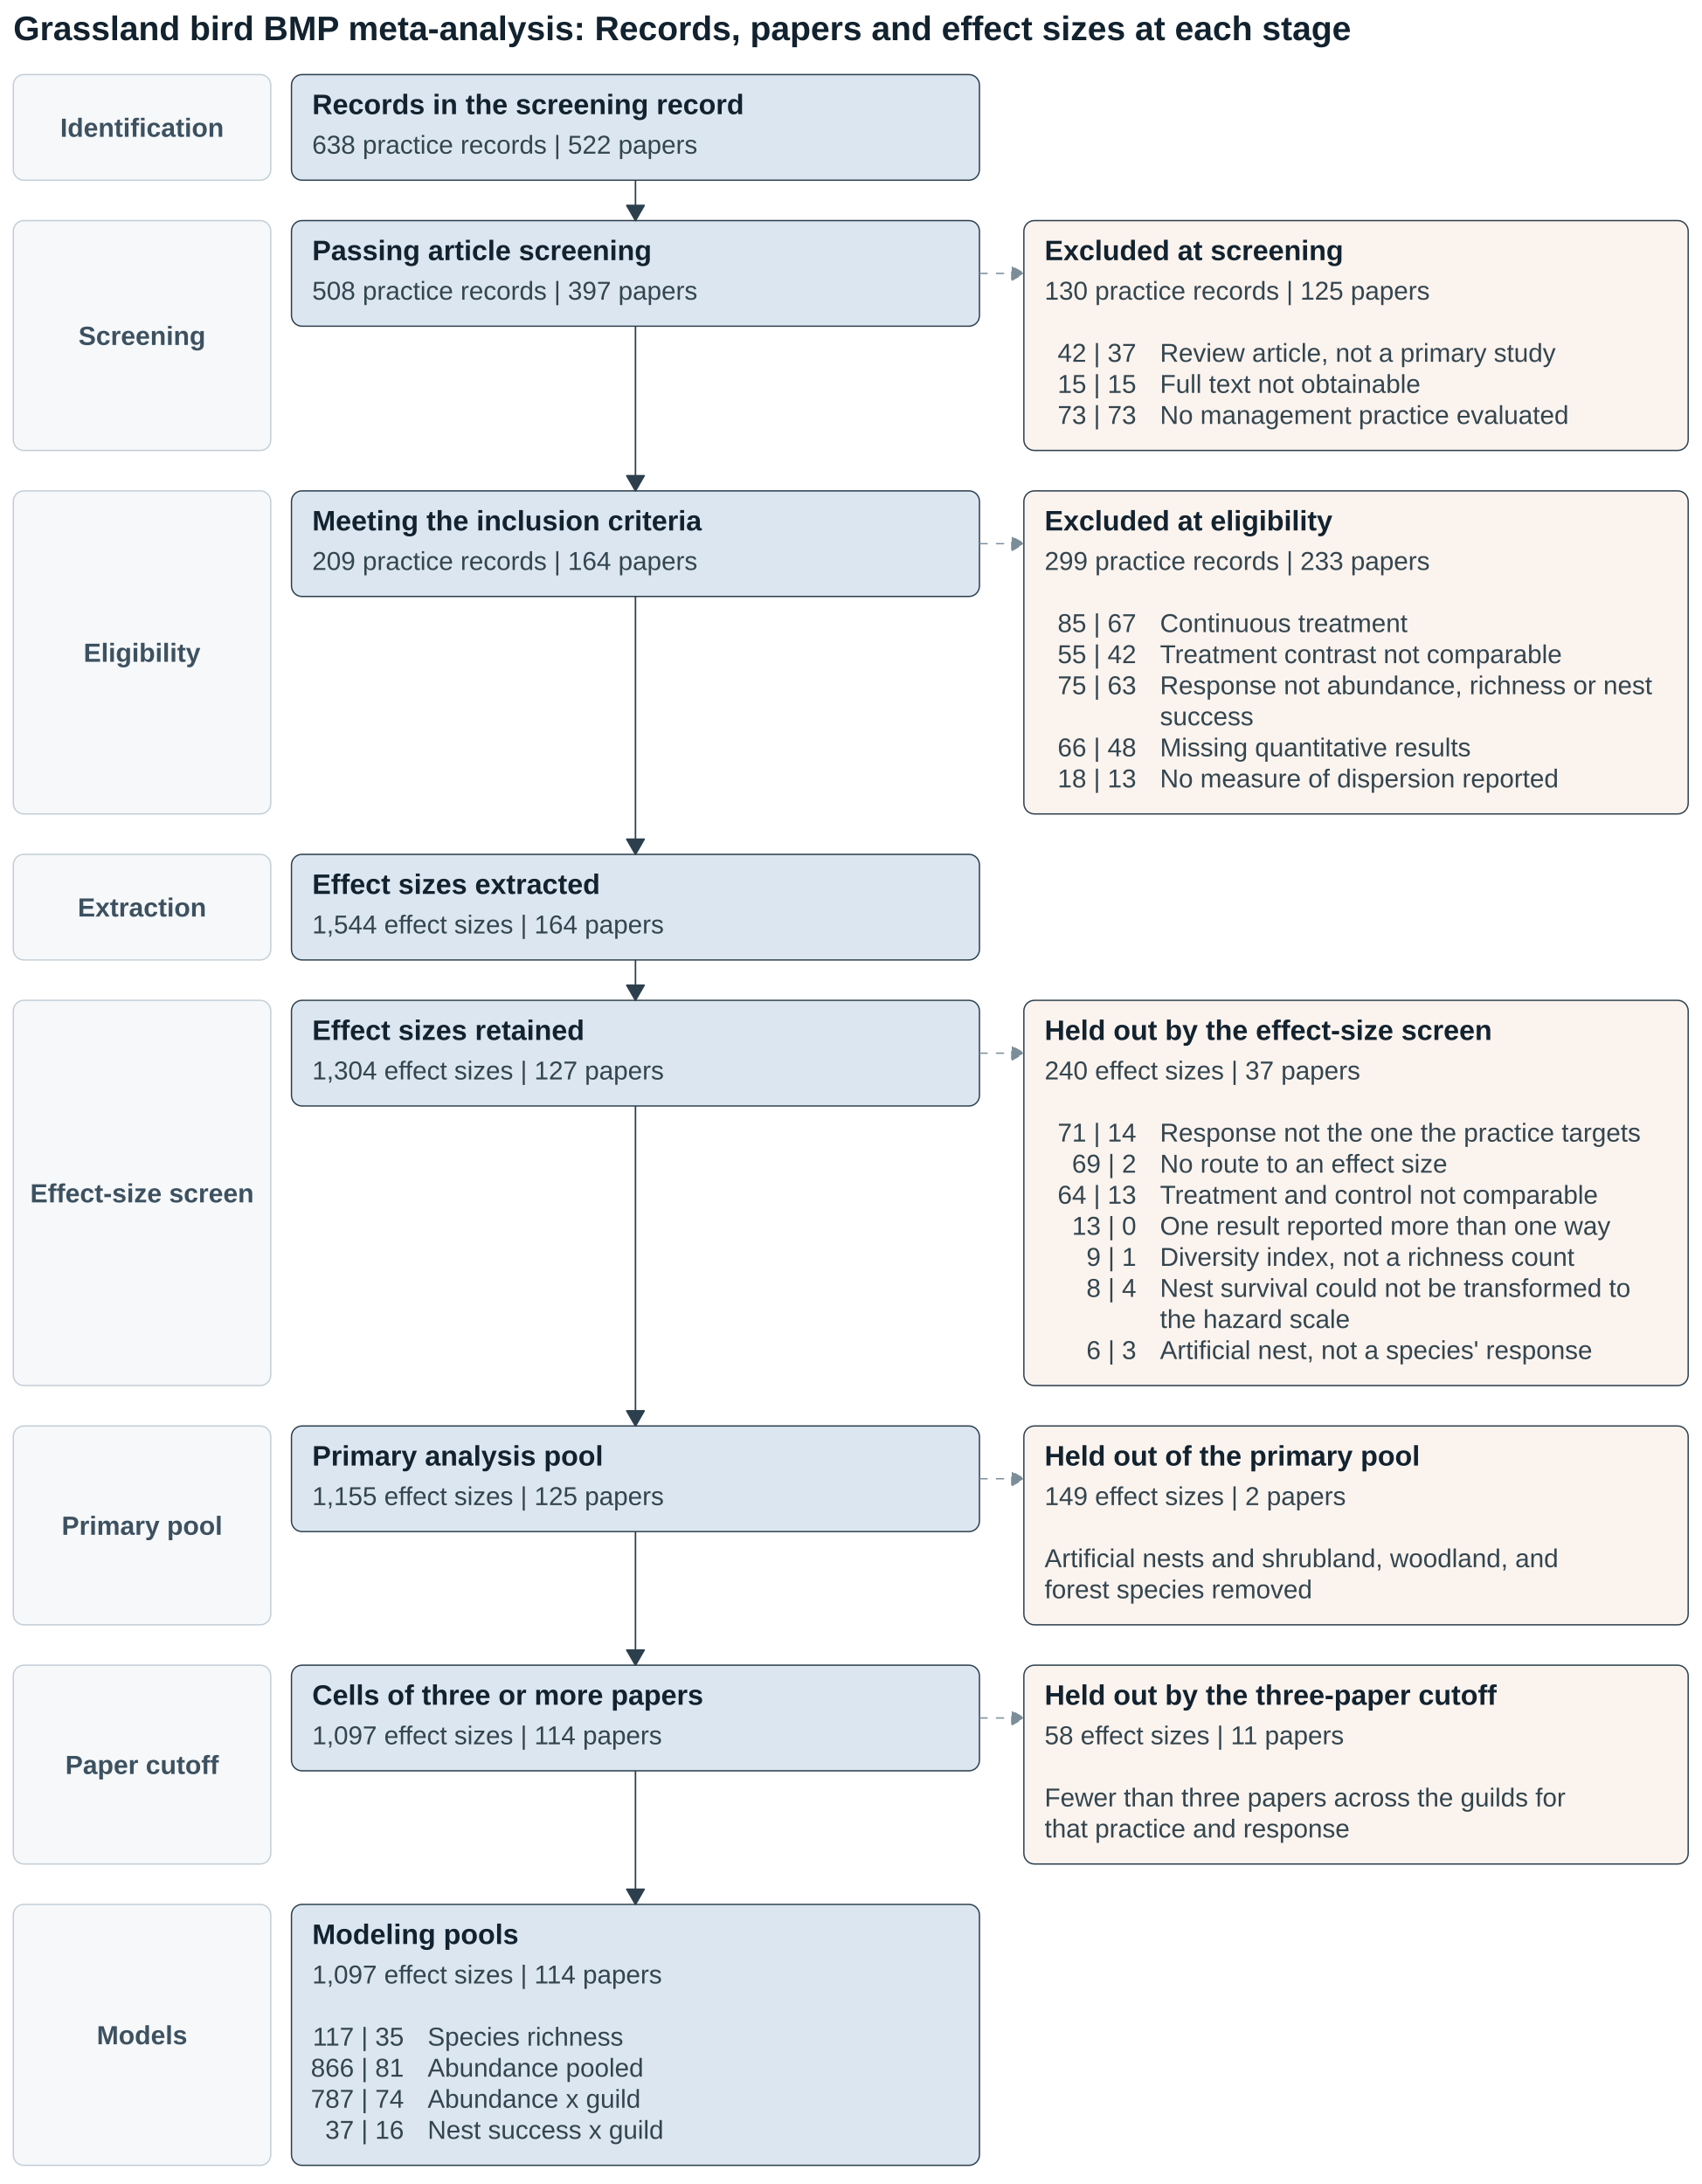
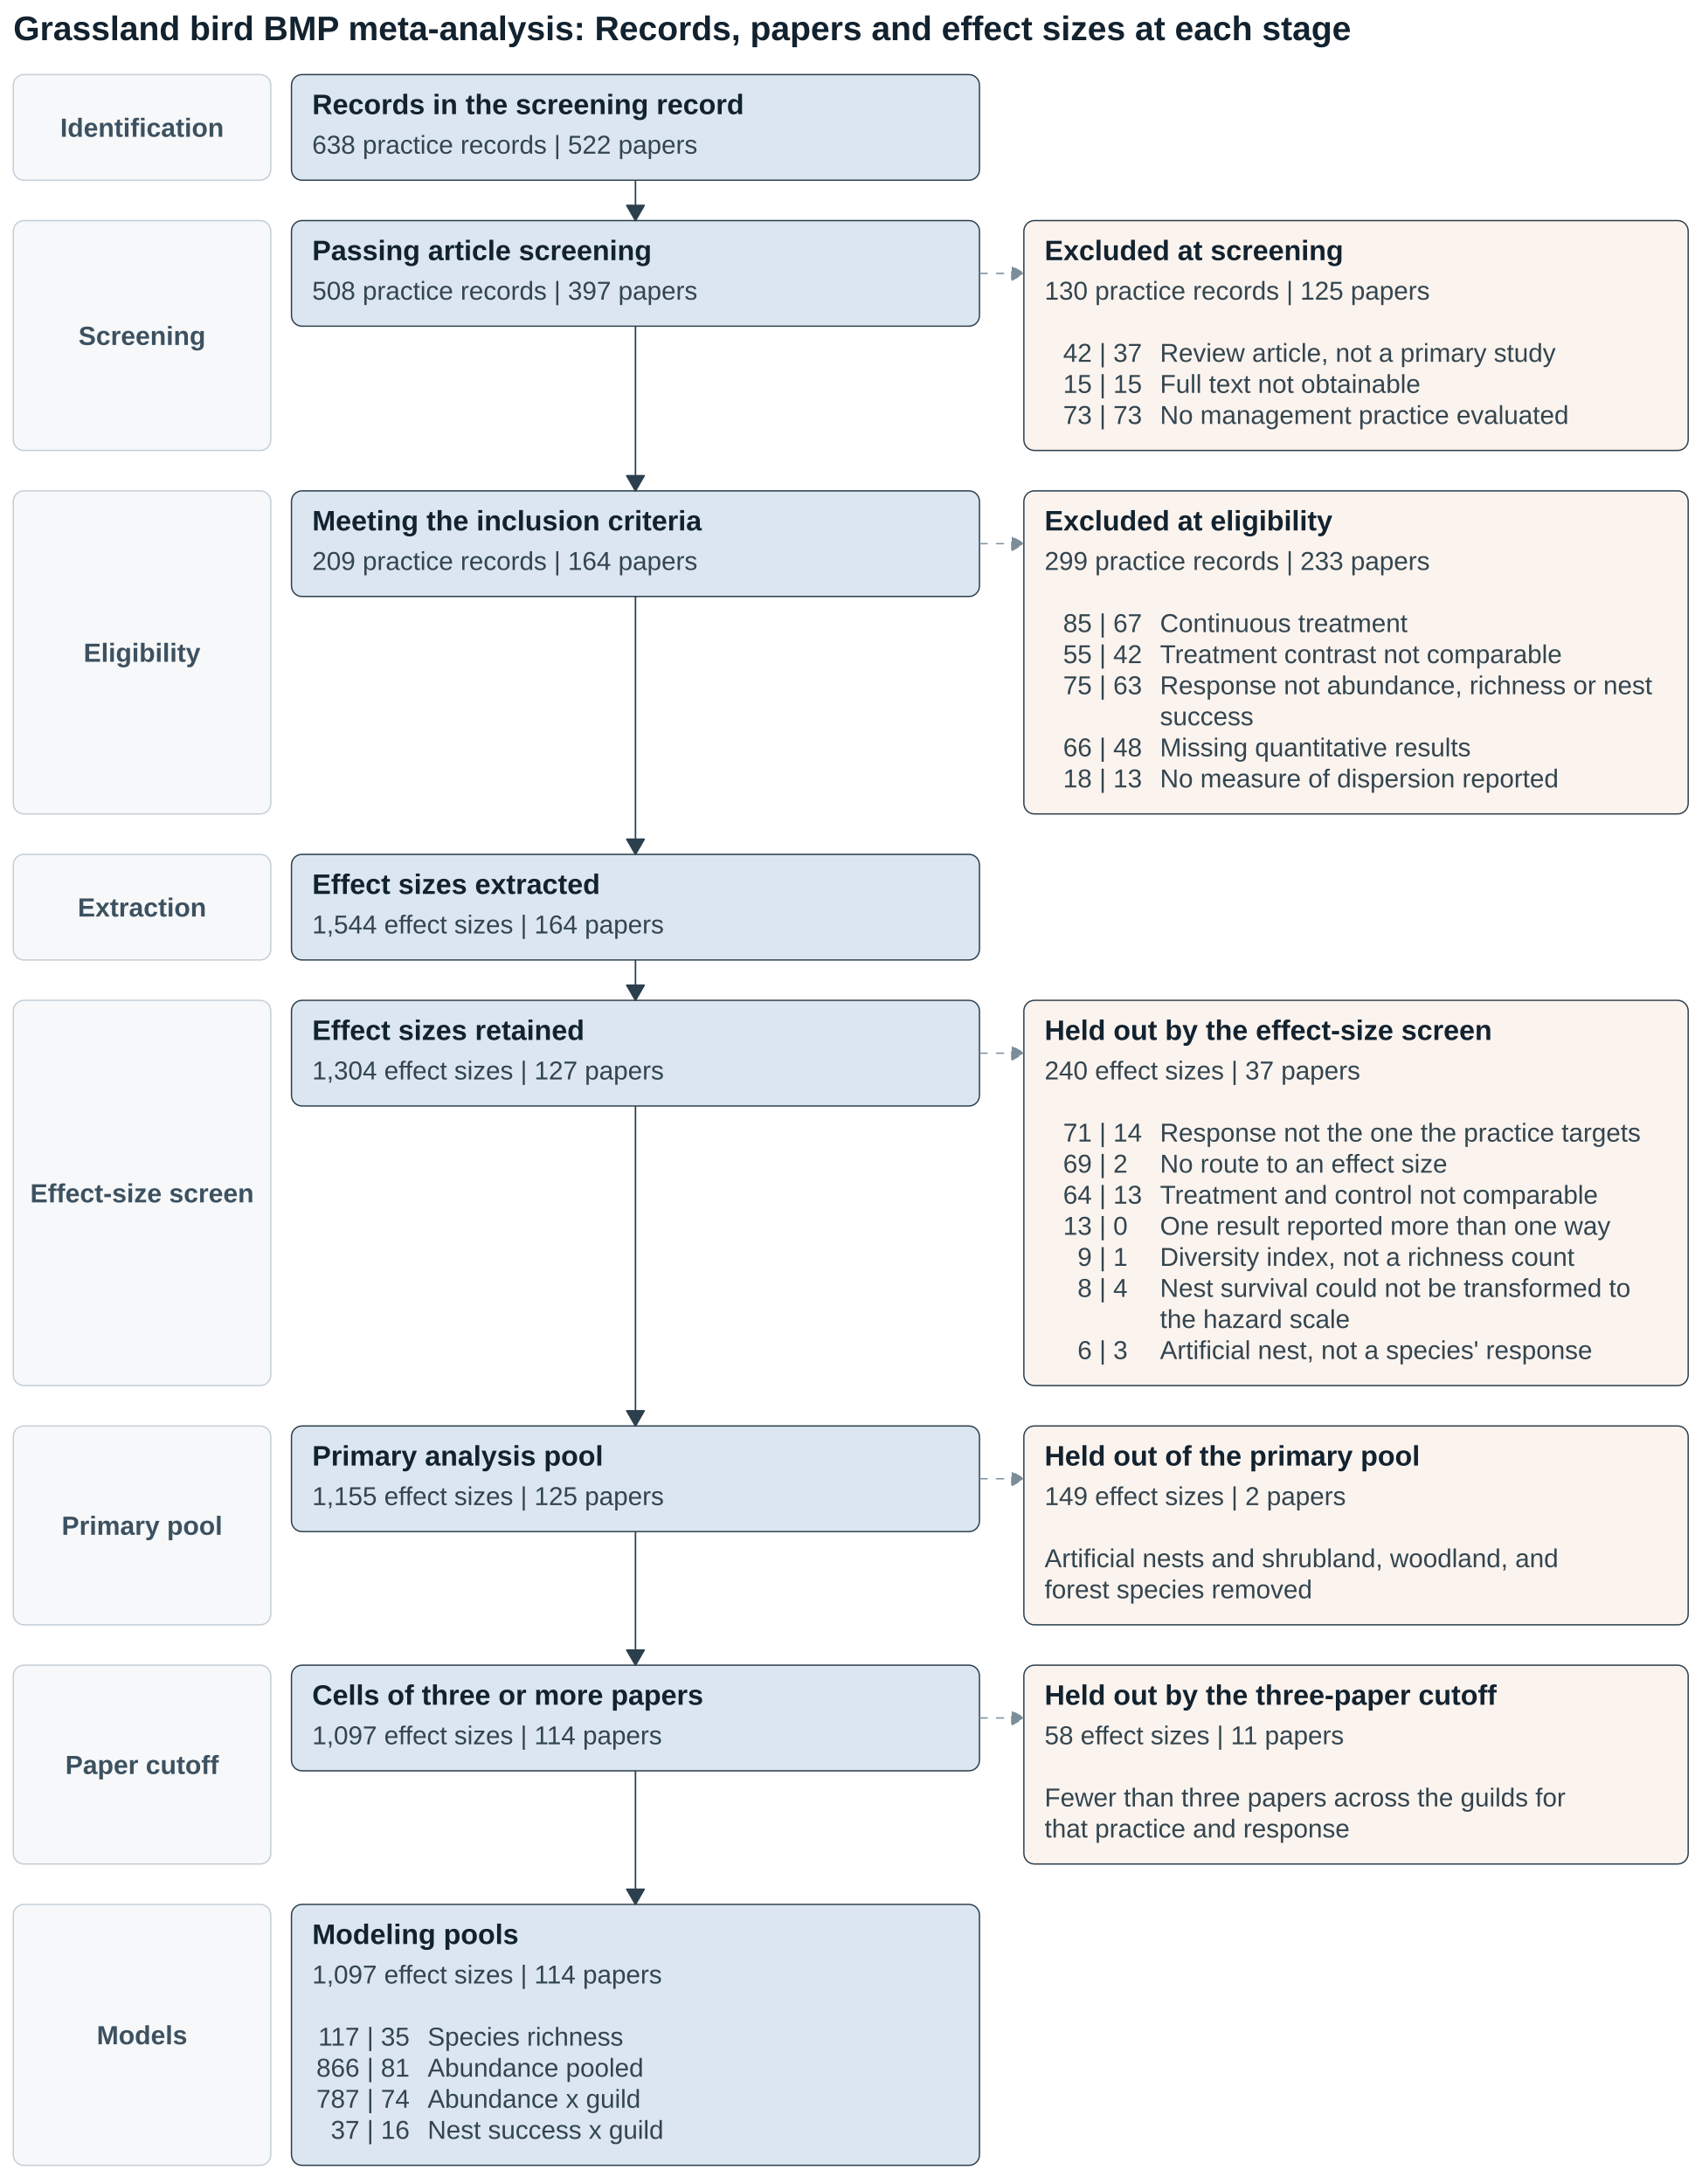
<svg xmlns="http://www.w3.org/2000/svg" width="828.00pt" height="1062.94pt" viewBox="0 0 828.00 1062.94">
  <g class="svglite">
    <defs>
      <style type="text/css">
    .svglite line, .svglite polyline, .svglite polygon, .svglite path, .svglite rect, .svglite circle {
      fill: none;
      stroke: #000000;
      stroke-linecap: round;
      stroke-linejoin: round;
      stroke-miterlimit: 10.00;
    }
    .svglite text {
      white-space: pre;
    }
    .svglite g.glyphgroup path {
      fill: inherit;
      stroke: none;
    }
  </style>
    </defs>
    <rect width="100%" height="100%" style="stroke: none; fill: none;" />
    <defs>
      <clipPath id="cpMC4wMHw4MjguMDB8MC4wMHwxMDYyLjk0">
        <rect x="0.00" y="0.00" width="828.00" height="1062.94" />
      </clipPath>
    </defs>
    <g clip-path="url(#cpMC4wMHw4MjguMDB8MC4wMHwxMDYyLjk0)">
      <rect x="0.00" y="0.00" width="828.00" height="1062.94" style="stroke-width: 0.00; stroke: none;" />
      <polygon points="476.64,815.57 476.51,814.43 476.13,813.34 475.52,812.37 474.72,811.55 473.75,810.94 472.67,810.56 471.53,810.43 146.95,810.43 145.81,810.56 144.73,810.94 143.76,811.55 142.96,812.37 142.35,813.34 141.97,814.43 141.84,815.57 141.84,856.70 141.97,857.84 142.35,858.93 142.96,859.90 143.76,860.72 144.73,861.33 145.81,861.71 146.95,861.84 471.53,861.84 472.67,861.71 473.75,861.33 474.72,860.72 475.52,859.90 476.13,858.93 476.51,857.84 476.64,856.70 " style="stroke-width: 0.64; stroke: #2C3F4D; stroke-linecap: butt; fill: #DBE6F0;" />
      <polygon points="131.76,815.57 131.63,814.43 131.25,813.34 130.64,812.37 129.84,811.55 128.87,810.94 127.79,810.56 126.65,810.43 11.59,810.43 10.45,810.56 9.37,810.94 8.40,811.55 7.60,812.37 6.99,813.34 6.61,814.43 6.48,815.57 6.48,902.06 6.61,903.20 6.99,904.29 7.60,905.26 8.40,906.08 9.37,906.69 10.45,907.07 11.59,907.20 126.65,907.20 127.79,907.07 128.87,906.69 129.84,906.08 130.64,905.26 131.25,904.29 131.63,903.20 131.76,902.06 " style="stroke-width: 0.64; stroke: #C3CED6; stroke-linecap: butt; fill: #F6F8FA;" />
      <polygon points="821.52,815.57 821.39,814.43 821.01,813.34 820.40,812.37 819.60,811.55 818.63,810.94 817.55,810.56 816.41,810.43 503.35,810.43 502.21,810.56 501.13,810.94 500.16,811.55 499.36,812.37 498.75,813.34 498.37,814.43 498.24,815.57 498.24,902.06 498.37,903.20 498.75,904.29 499.36,905.26 500.16,906.08 501.13,906.69 502.21,907.07 503.35,907.20 816.41,907.20 817.55,907.07 818.63,906.69 819.60,906.08 820.40,905.26 821.01,904.29 821.39,903.20 821.52,902.06 " style="stroke-width: 0.64; stroke: #2C3F4D; stroke-linecap: butt; fill: #FBF3EE;" />
      <polygon points="821.52,244.04 821.39,242.89 821.01,241.81 820.40,240.83 819.60,240.02 818.63,239.41 817.55,239.02 816.41,238.90 503.35,238.90 502.21,239.02 501.13,239.41 500.16,240.02 499.36,240.83 498.75,241.81 498.37,242.89 498.24,244.04 498.24,391.00 498.37,392.15 498.75,393.23 499.36,394.21 500.16,395.02 501.13,395.63 502.21,396.02 503.35,396.14 816.41,396.14 817.55,396.02 818.63,395.63 819.60,395.02 820.40,394.21 821.01,393.23 821.39,392.15 821.52,391.00 " style="stroke-width: 0.64; stroke: #2C3F4D; stroke-linecap: butt; fill: #FBF3EE;" />
      <polygon points="476.64,244.04 476.51,242.89 476.13,241.81 475.52,240.83 474.72,240.02 473.75,239.41 472.67,239.02 471.53,238.90 146.95,238.90 145.81,239.02 144.73,239.41 143.76,240.02 142.96,240.83 142.35,241.81 141.97,242.89 141.84,244.04 141.84,285.16 141.97,286.31 142.35,287.39 142.96,288.37 143.76,289.18 144.73,289.79 145.81,290.18 146.95,290.30 471.53,290.30 472.67,290.18 473.75,289.79 474.72,289.18 475.52,288.37 476.13,287.39 476.51,286.31 476.64,285.16 " style="stroke-width: 0.64; stroke: #2C3F4D; stroke-linecap: butt; fill: #DBE6F0;" />
      <polygon points="131.76,244.04 131.63,242.89 131.25,241.81 130.64,240.83 129.84,240.02 128.87,239.41 127.79,239.02 126.65,238.90 11.59,238.90 10.45,239.02 9.37,239.41 8.40,240.02 7.60,240.83 6.99,241.81 6.61,242.89 6.48,244.04 6.48,391.00 6.61,392.15 6.99,393.23 7.60,394.21 8.40,395.02 9.37,395.63 10.45,396.02 11.59,396.14 126.65,396.14 127.79,396.02 128.87,395.63 129.84,395.02 130.64,394.21 131.25,393.23 131.63,392.15 131.76,391.00 " style="stroke-width: 0.64; stroke: #C3CED6; stroke-linecap: butt; fill: #F6F8FA;" />
      <polygon points="476.64,420.94 476.51,419.80 476.13,418.71 475.52,417.74 474.72,416.92 473.75,416.31 472.67,415.93 471.53,415.80 146.95,415.80 145.81,415.93 144.73,416.31 143.76,416.92 142.96,417.74 142.35,418.71 141.97,419.80 141.84,420.94 141.84,462.07 141.97,463.21 142.35,464.30 142.96,465.27 143.76,466.09 144.73,466.70 145.81,467.08 146.95,467.21 471.53,467.21 472.67,467.08 473.75,466.70 474.72,466.09 475.52,465.27 476.13,464.30 476.51,463.21 476.64,462.07 " style="stroke-width: 0.64; stroke: #2C3F4D; stroke-linecap: butt; fill: #DBE6F0;" />
      <polygon points="131.76,420.94 131.63,419.80 131.25,418.71 130.64,417.74 129.84,416.92 128.87,416.31 127.79,415.93 126.65,415.80 11.59,415.80 10.45,415.93 9.37,416.31 8.40,416.92 7.60,417.74 6.99,418.71 6.61,419.80 6.48,420.94 6.48,462.07 6.61,463.21 6.99,464.30 7.60,465.27 8.40,466.09 9.37,466.70 10.45,467.08 11.59,467.21 126.65,467.21 127.79,467.08 128.87,466.70 129.84,466.09 130.64,465.27 131.25,464.30 131.63,463.21 131.76,462.07 " style="stroke-width: 0.64; stroke: #C3CED6; stroke-linecap: butt; fill: #F6F8FA;" />
      <polygon points="476.64,41.43 476.51,40.28 476.13,39.20 475.52,38.22 474.72,37.41 473.75,36.80 472.67,36.42 471.53,36.29 146.95,36.29 145.81,36.42 144.73,36.80 143.76,37.41 142.96,38.22 142.35,39.20 141.97,40.28 141.84,41.43 141.84,82.56 141.97,83.70 142.35,84.79 142.96,85.76 143.76,86.57 144.73,87.19 145.81,87.57 146.95,87.70 471.53,87.70 472.67,87.57 473.75,87.19 474.72,86.57 475.52,85.76 476.13,84.79 476.51,83.70 476.64,82.56 " style="stroke-width: 0.64; stroke: #2C3F4D; stroke-linecap: butt; fill: #DBE6F0;" />
      <polygon points="131.76,41.43 131.63,40.28 131.25,39.20 130.64,38.22 129.84,37.41 128.87,36.80 127.79,36.42 126.65,36.29 11.59,36.29 10.45,36.42 9.37,36.80 8.40,37.41 7.60,38.22 6.99,39.20 6.61,40.28 6.48,41.43 6.48,82.56 6.61,83.70 6.99,84.79 7.60,85.76 8.40,86.57 9.37,87.19 10.45,87.57 11.59,87.70 126.65,87.70 127.79,87.57 128.87,87.19 129.84,86.57 130.64,85.76 131.25,84.79 131.63,83.70 131.76,82.56 " style="stroke-width: 0.64; stroke: #C3CED6; stroke-linecap: butt; fill: #F6F8FA;" />
      <polygon points="476.64,932.00 476.51,930.85 476.13,929.77 475.52,928.79 474.72,927.98 473.75,927.37 472.67,926.98 471.53,926.86 146.95,926.86 145.81,926.98 144.73,927.37 143.76,927.98 142.96,928.79 142.35,929.77 141.97,930.85 141.84,932.00 141.84,1048.72 141.97,1049.87 142.35,1050.95 142.96,1051.93 143.76,1052.74 144.73,1053.35 145.81,1053.74 146.95,1053.86 471.53,1053.86 472.67,1053.74 473.75,1053.35 474.72,1052.74 475.52,1051.93 476.13,1050.95 476.51,1049.87 476.64,1048.72 " style="stroke-width: 0.64; stroke: #2C3F4D; stroke-linecap: butt; fill: #DBE6F0;" />
      <polygon points="131.76,932.00 131.63,930.85 131.25,929.77 130.64,928.79 129.84,927.98 128.87,927.37 127.79,926.98 126.65,926.86 11.59,926.86 10.45,926.98 9.37,927.37 8.40,927.98 7.60,928.79 6.99,929.77 6.61,930.85 6.48,932.00 6.48,1048.72 6.61,1049.87 6.99,1050.95 7.60,1051.93 8.40,1052.74 9.37,1053.35 10.45,1053.74 11.59,1053.86 126.65,1053.86 127.79,1053.74 128.87,1053.35 129.84,1052.74 130.64,1051.93 131.25,1050.95 131.63,1049.87 131.76,1048.72 " style="stroke-width: 0.64; stroke: #C3CED6; stroke-linecap: butt; fill: #F6F8FA;" />
      <polygon points="476.64,699.15 476.51,698.00 476.13,696.92 475.52,695.94 474.72,695.13 473.75,694.52 472.67,694.14 471.53,694.01 146.95,694.01 145.81,694.14 144.73,694.52 143.76,695.13 142.96,695.94 142.35,696.92 141.97,698.00 141.84,699.15 141.84,740.28 141.97,741.42 142.35,742.51 142.96,743.48 143.76,744.29 144.73,744.91 145.81,745.29 146.95,745.42 471.53,745.42 472.67,745.29 473.75,744.91 474.72,744.29 475.52,743.48 476.13,742.51 476.51,741.42 476.64,740.28 " style="stroke-width: 0.64; stroke: #2C3F4D; stroke-linecap: butt; fill: #DBE6F0;" />
      <polygon points="131.76,699.15 131.63,698.00 131.25,696.92 130.64,695.94 129.84,695.13 128.87,694.52 127.79,694.14 126.65,694.01 11.59,694.01 10.45,694.14 9.37,694.52 8.40,695.13 7.60,695.94 6.99,696.92 6.61,698.00 6.48,699.15 6.48,785.64 6.61,786.78 6.99,787.87 7.60,788.84 8.40,789.65 9.37,790.27 10.45,790.65 11.59,790.78 126.65,790.78 127.79,790.65 128.87,790.27 129.84,789.65 130.64,788.84 131.25,787.87 131.63,786.78 131.76,785.64 " style="stroke-width: 0.64; stroke: #C3CED6; stroke-linecap: butt; fill: #F6F8FA;" />
      <polygon points="476.64,492.00 476.51,490.86 476.13,489.77 475.52,488.80 474.72,487.99 473.75,487.37 472.67,486.99 471.53,486.86 146.95,486.86 145.81,486.99 144.73,487.37 143.76,487.99 142.96,488.80 142.35,489.77 141.97,490.86 141.84,492.00 141.84,533.13 141.97,534.28 142.35,535.36 142.96,536.34 143.76,537.15 144.73,537.76 145.81,538.14 146.95,538.27 471.53,538.27 472.67,538.14 473.75,537.76 474.72,537.15 475.52,536.34 476.13,535.36 476.51,534.28 476.64,533.13 " style="stroke-width: 0.64; stroke: #2C3F4D; stroke-linecap: butt; fill: #DBE6F0;" />
      <polygon points="131.76,492.00 131.63,490.86 131.25,489.77 130.64,488.80 129.84,487.99 128.87,487.37 127.79,486.99 126.65,486.86 11.59,486.86 10.45,486.99 9.37,487.37 8.40,487.99 7.60,488.80 6.99,489.77 6.61,490.86 6.48,492.00 6.48,669.21 6.61,670.36 6.99,671.44 7.60,672.42 8.40,673.23 9.37,673.84 10.45,674.22 11.59,674.35 126.65,674.35 127.79,674.22 128.87,673.84 129.84,673.23 130.64,672.42 131.25,671.44 131.63,670.36 131.76,669.21 " style="stroke-width: 0.64; stroke: #C3CED6; stroke-linecap: butt; fill: #F6F8FA;" />
      <polygon points="821.52,492.00 821.39,490.86 821.01,489.77 820.40,488.80 819.60,487.99 818.63,487.37 817.55,486.99 816.41,486.86 503.35,486.86 502.21,486.99 501.13,487.37 500.16,487.99 499.36,488.80 498.75,489.77 498.37,490.86 498.24,492.00 498.24,669.21 498.37,670.36 498.75,671.44 499.36,672.42 500.16,673.23 501.13,673.84 502.21,674.22 503.35,674.35 816.41,674.35 817.55,674.22 818.63,673.84 819.60,673.23 820.40,672.42 821.01,671.44 821.39,670.36 821.52,669.21 " style="stroke-width: 0.64; stroke: #2C3F4D; stroke-linecap: butt; fill: #FBF3EE;" />
      <polygon points="476.64,112.49 476.51,111.35 476.13,110.26 475.52,109.29 474.72,108.47 473.75,107.86 472.67,107.48 471.53,107.35 146.95,107.35 145.81,107.48 144.73,107.86 143.76,108.47 142.96,109.29 142.35,110.26 141.97,111.35 141.84,112.49 141.84,153.62 141.97,154.76 142.35,155.85 142.96,156.82 143.76,157.64 144.73,158.25 145.81,158.63 146.95,158.76 471.53,158.76 472.67,158.63 473.75,158.25 474.72,157.64 475.52,156.82 476.13,155.85 476.51,154.76 476.64,153.62 " style="stroke-width: 0.64; stroke: #2C3F4D; stroke-linecap: butt; fill: #DBE6F0;" />
      <polygon points="131.76,112.49 131.63,111.35 131.25,110.26 130.64,109.29 129.84,108.47 128.87,107.86 127.79,107.48 126.65,107.35 11.59,107.35 10.45,107.48 9.37,107.86 8.40,108.47 7.60,109.29 6.99,110.26 6.61,111.35 6.48,112.49 6.48,214.10 6.61,215.24 6.99,216.33 7.60,217.30 8.40,218.12 9.37,218.73 10.45,219.11 11.59,219.24 126.65,219.24 127.79,219.11 128.87,218.73 129.84,218.12 130.64,217.30 131.25,216.33 131.63,215.24 131.76,214.10 " style="stroke-width: 0.64; stroke: #C3CED6; stroke-linecap: butt; fill: #F6F8FA;" />
      <polygon points="821.52,112.49 821.39,111.35 821.01,110.26 820.40,109.29 819.60,108.47 818.63,107.86 817.55,107.48 816.41,107.35 503.35,107.35 502.21,107.48 501.13,107.86 500.16,108.47 499.36,109.29 498.75,110.26 498.37,111.35 498.24,112.49 498.24,214.10 498.37,215.24 498.75,216.33 499.36,217.30 500.16,218.12 501.13,218.73 502.21,219.11 503.35,219.24 816.41,219.24 817.55,219.11 818.63,218.73 819.60,218.12 820.40,217.30 821.01,216.33 821.39,215.24 821.52,214.10 " style="stroke-width: 0.64; stroke: #2C3F4D; stroke-linecap: butt; fill: #FBF3EE;" />
      <polygon points="821.52,699.15 821.39,698.00 821.01,696.92 820.40,695.94 819.60,695.13 818.63,694.52 817.55,694.14 816.41,694.01 503.35,694.01 502.21,694.14 501.13,694.52 500.16,695.13 499.36,695.94 498.75,696.92 498.37,698.00 498.24,699.15 498.24,785.64 498.37,786.78 498.75,787.87 499.36,788.84 500.16,789.65 501.13,790.27 502.21,790.65 503.35,790.78 816.41,790.78 817.55,790.65 818.63,790.27 819.60,789.65 820.40,788.84 821.01,787.87 821.39,786.78 821.52,785.64 " style="stroke-width: 0.64; stroke: #2C3F4D; stroke-linecap: butt; fill: #FBF3EE;" />
      <text x="151.92" y="55.55" style="font-size: 13.70px; font-weight: bold;fill: #12222F; font-family: &quot;Arial&quot;;" textLength="209.88px" lengthAdjust="spacingAndGlyphs">Records in the screening record</text>
      <text x="151.92" y="126.62" style="font-size: 13.70px; font-weight: bold;fill: #12222F; font-family: &quot;Arial&quot;;" textLength="165.02px" lengthAdjust="spacingAndGlyphs">Passing article screening</text>
      <text x="151.92" y="258.16" style="font-size: 13.70px; font-weight: bold;fill: #12222F; font-family: &quot;Arial&quot;;" textLength="189.31px" lengthAdjust="spacingAndGlyphs">Meeting the inclusion criteria</text>
      <text x="151.92" y="435.06" style="font-size: 13.70px; font-weight: bold;fill: #12222F; font-family: &quot;Arial&quot;;" textLength="139.95px" lengthAdjust="spacingAndGlyphs">Effect sizes extracted</text>
      <text x="151.92" y="506.13" style="font-size: 13.70px; font-weight: bold;fill: #12222F; font-family: &quot;Arial&quot;;" textLength="132.33px" lengthAdjust="spacingAndGlyphs">Effect sizes retained</text>
      <text x="151.92" y="713.27" style="font-size: 13.70px; font-weight: bold;fill: #12222F; font-family: &quot;Arial&quot;;" textLength="141.44px" lengthAdjust="spacingAndGlyphs">Primary analysis pool</text>
      <text x="151.92" y="829.70" style="font-size: 13.70px; font-weight: bold;fill: #12222F; font-family: &quot;Arial&quot;;" textLength="190.11px" lengthAdjust="spacingAndGlyphs">Cells of three or more papers</text>
      <text x="151.92" y="946.12" style="font-size: 13.70px; font-weight: bold;fill: #12222F; font-family: &quot;Arial&quot;;" textLength="100.33px" lengthAdjust="spacingAndGlyphs">Modeling pools</text>
      <text x="508.32" y="126.62" style="font-size: 13.70px; font-weight: bold;fill: #12222F; font-family: &quot;Arial&quot;;" textLength="145.23px" lengthAdjust="spacingAndGlyphs">Excluded at screening</text>
      <text x="508.32" y="258.16" style="font-size: 13.70px; font-weight: bold;fill: #12222F; font-family: &quot;Arial&quot;;" textLength="139.88px" lengthAdjust="spacingAndGlyphs">Excluded at eligibility</text>
      <text x="508.32" y="506.13" style="font-size: 13.70px; font-weight: bold;fill: #12222F; font-family: &quot;Arial&quot;;" textLength="217.48px" lengthAdjust="spacingAndGlyphs">Held out by the effect-size screen</text>
      <text x="508.32" y="713.27" style="font-size: 13.70px; font-weight: bold;fill: #12222F; font-family: &quot;Arial&quot;;" textLength="182.45px" lengthAdjust="spacingAndGlyphs">Held out of the primary pool</text>
      <text x="508.32" y="829.70" style="font-size: 13.70px; font-weight: bold;fill: #12222F; font-family: &quot;Arial&quot;;" textLength="219.73px" lengthAdjust="spacingAndGlyphs">Held out by the three-paper cutoff</text>
      <text x="151.92" y="74.79" style="font-size: 12.60px;fill: #33454F; font-family: &quot;Arial&quot;;" textLength="201.30px" lengthAdjust="spacingAndGlyphs">638 practice records   |   522 papers</text>
      <text x="151.92" y="145.85" style="font-size: 12.60px;fill: #33454F; font-family: &quot;Arial&quot;;" textLength="201.30px" lengthAdjust="spacingAndGlyphs">508 practice records   |   397 papers</text>
      <text x="151.92" y="277.39" style="font-size: 12.60px;fill: #33454F; font-family: &quot;Arial&quot;;" textLength="201.30px" lengthAdjust="spacingAndGlyphs">209 practice records   |   164 papers</text>
      <text x="151.92" y="454.30" style="font-size: 12.60px;fill: #33454F; font-family: &quot;Arial&quot;;" textLength="185.00px" lengthAdjust="spacingAndGlyphs">1,544 effect sizes   |   164 papers</text>
      <text x="151.92" y="525.36" style="font-size: 12.60px;fill: #33454F; font-family: &quot;Arial&quot;;" textLength="185.00px" lengthAdjust="spacingAndGlyphs">1,304 effect sizes   |   127 papers</text>
      <text x="151.92" y="732.51" style="font-size: 12.60px;fill: #33454F; font-family: &quot;Arial&quot;;" textLength="185.00px" lengthAdjust="spacingAndGlyphs">1,155 effect sizes   |   125 papers</text>
      <text x="151.92" y="848.93" style="font-size: 12.60px;fill: #33454F; font-family: &quot;Arial&quot;;" textLength="184.06px" lengthAdjust="spacingAndGlyphs">1,097 effect sizes   |   114 papers</text>
      <text x="151.92" y="965.35" style="font-size: 12.60px;fill: #33454F; font-family: &quot;Arial&quot;;" textLength="184.06px" lengthAdjust="spacingAndGlyphs">1,097 effect sizes   |   114 papers</text>
      <text x="208.08" y="995.59" style="font-size: 12.60px;fill: #33454F; font-family: &quot;Arial&quot;;" textLength="95.17px" lengthAdjust="spacingAndGlyphs">Species richness</text>
      <text x="208.08" y="1010.71" style="font-size: 12.60px;fill: #33454F; font-family: &quot;Arial&quot;;" textLength="105.00px" lengthAdjust="spacingAndGlyphs">Abundance pooled</text>
      <text x="208.08" y="1025.83" style="font-size: 12.60px;fill: #33454F; font-family: &quot;Arial&quot;;" textLength="103.59px" lengthAdjust="spacingAndGlyphs">Abundance x guild</text>
      <text x="208.08" y="1040.95" style="font-size: 12.60px;fill: #33454F; font-family: &quot;Arial&quot;;" textLength="114.77px" lengthAdjust="spacingAndGlyphs">Nest success x guild</text>
      <text x="508.32" y="145.85" style="font-size: 12.60px;fill: #33454F; font-family: &quot;Arial&quot;;" textLength="201.30px" lengthAdjust="spacingAndGlyphs">130 practice records   |   125 papers</text>
      <text x="564.48" y="176.09" style="font-size: 12.60px;fill: #33454F; font-family: &quot;Arial&quot;;" textLength="192.41px" lengthAdjust="spacingAndGlyphs">Review article, not a primary study</text>
      <text x="564.48" y="191.21" style="font-size: 12.60px;fill: #33454F; font-family: &quot;Arial&quot;;" textLength="126.67px" lengthAdjust="spacingAndGlyphs">Full text not obtainable</text>
      <text x="564.48" y="206.33" style="font-size: 12.60px;fill: #33454F; font-family: &quot;Arial&quot;;" textLength="198.73px" lengthAdjust="spacingAndGlyphs">No management practice evaluated</text>
      <text x="508.32" y="277.39" style="font-size: 12.60px;fill: #33454F; font-family: &quot;Arial&quot;;" textLength="201.30px" lengthAdjust="spacingAndGlyphs">299 practice records   |   233 papers</text>
      <text x="564.48" y="307.63" style="font-size: 12.60px;fill: #33454F; font-family: &quot;Arial&quot;;" textLength="120.36px" lengthAdjust="spacingAndGlyphs">Continuous treatment</text>
      <text x="564.48" y="322.75" style="font-size: 12.60px;fill: #33454F; font-family: &quot;Arial&quot;;" textLength="195.44px" lengthAdjust="spacingAndGlyphs">Treatment contrast not comparable</text>
      <text x="564.48" y="337.87" style="font-size: 12.60px;fill: #33454F; font-family: &quot;Arial&quot;;" textLength="239.34px" lengthAdjust="spacingAndGlyphs">Response not abundance, richness or nest</text>
      <text x="564.48" y="352.99" style="font-size: 12.60px;fill: #33454F; font-family: &quot;Arial&quot;;" textLength="45.48px" lengthAdjust="spacingAndGlyphs">success</text>
      <text x="564.48" y="368.11" style="font-size: 12.60px;fill: #33454F; font-family: &quot;Arial&quot;;" textLength="151.14px" lengthAdjust="spacingAndGlyphs">Missing quantitative results</text>
      <text x="564.48" y="383.23" style="font-size: 12.60px;fill: #33454F; font-family: &quot;Arial&quot;;" textLength="193.81px" lengthAdjust="spacingAndGlyphs">No measure of dispersion reported</text>
      <text x="508.32" y="525.36" style="font-size: 12.60px;fill: #33454F; font-family: &quot;Arial&quot;;" textLength="167.50px" lengthAdjust="spacingAndGlyphs">240 effect sizes   |   37 papers</text>
      <text x="564.48" y="555.60" style="font-size: 12.60px;fill: #33454F; font-family: &quot;Arial&quot;;" textLength="233.75px" lengthAdjust="spacingAndGlyphs">Response not the one the practice targets</text>
      <text x="564.48" y="570.72" style="font-size: 12.60px;fill: #33454F; font-family: &quot;Arial&quot;;" textLength="139.73px" lengthAdjust="spacingAndGlyphs">No route to an effect size</text>
      <text x="564.48" y="585.84" style="font-size: 12.60px;fill: #33454F; font-family: &quot;Arial&quot;;" textLength="212.94px" lengthAdjust="spacingAndGlyphs">Treatment and control not comparable</text>
      <text x="564.48" y="600.96" style="font-size: 12.60px;fill: #33454F; font-family: &quot;Arial&quot;;" textLength="219.02px" lengthAdjust="spacingAndGlyphs">One result reported more than one way</text>
      <text x="564.48" y="616.08" style="font-size: 12.60px;fill: #33454F; font-family: &quot;Arial&quot;;" textLength="201.53px" lengthAdjust="spacingAndGlyphs">Diversity index, not a richness count</text>
      <text x="564.48" y="631.20" style="font-size: 12.60px;fill: #33454F; font-family: &quot;Arial&quot;;" textLength="228.81px" lengthAdjust="spacingAndGlyphs">Nest survival could not be transformed to</text>
      <text x="564.48" y="646.32" style="font-size: 12.60px;fill: #33454F; font-family: &quot;Arial&quot;;" textLength="92.38px" lengthAdjust="spacingAndGlyphs">the hazard scale</text>
      <text x="564.48" y="661.44" style="font-size: 12.60px;fill: #33454F; font-family: &quot;Arial&quot;;" textLength="210.25px" lengthAdjust="spacingAndGlyphs">Artificial nest, not a species' response</text>
      <text x="508.32" y="732.51" style="font-size: 12.60px;fill: #33454F; font-family: &quot;Arial&quot;;" textLength="160.50px" lengthAdjust="spacingAndGlyphs">149 effect sizes   |   2 papers</text>
      <text x="508.32" y="762.75" style="font-size: 12.60px;fill: #33454F; font-family: &quot;Arial&quot;;" textLength="249.84px" lengthAdjust="spacingAndGlyphs">Artificial nests and shrubland, woodland, and</text>
      <text x="508.32" y="777.87" style="font-size: 12.60px;fill: #33454F; font-family: &quot;Arial&quot;;" textLength="130.14px" lengthAdjust="spacingAndGlyphs">forest species removed</text>
      <text x="508.32" y="848.93" style="font-size: 12.60px;fill: #33454F; font-family: &quot;Arial&quot;;" textLength="159.56px" lengthAdjust="spacingAndGlyphs">58 effect sizes   |   11 papers</text>
      <text x="508.32" y="879.17" style="font-size: 12.60px;fill: #33454F; font-family: &quot;Arial&quot;;" textLength="253.30px" lengthAdjust="spacingAndGlyphs">Fewer than three papers across the guilds for</text>
      <text x="508.32" y="894.29" style="font-size: 12.60px;fill: #33454F; font-family: &quot;Arial&quot;;" textLength="148.36px" lengthAdjust="spacingAndGlyphs">that practice and response</text>
-       <text x="196.56" y="995.59" text-anchor="end" style="font-size: 12.60px;fill: #33454F; font-family: &quot;Arial&quot;;" textLength="44.33px" lengthAdjust="spacingAndGlyphs">117 | 35</text>
-       <text x="196.56" y="1010.71" text-anchor="end" style="font-size: 12.60px;fill: #33454F; font-family: &quot;Arial&quot;;" textLength="45.27px" lengthAdjust="spacingAndGlyphs">866 | 81</text>
-       <text x="196.56" y="1025.83" text-anchor="end" style="font-size: 12.60px;fill: #33454F; font-family: &quot;Arial&quot;;" textLength="45.27px" lengthAdjust="spacingAndGlyphs">787 | 74</text>
-       <text x="196.56" y="1040.95" text-anchor="end" style="font-size: 12.60px;fill: #33454F; font-family: &quot;Arial&quot;;" textLength="45.27px" lengthAdjust="spacingAndGlyphs"> 37 | 16</text>
-       <text x="552.96" y="176.09" text-anchor="end" style="font-size: 12.60px;fill: #33454F; font-family: &quot;Arial&quot;;" textLength="38.27px" lengthAdjust="spacingAndGlyphs">42 | 37</text>
-       <text x="552.96" y="191.21" text-anchor="end" style="font-size: 12.60px;fill: #33454F; font-family: &quot;Arial&quot;;" textLength="38.27px" lengthAdjust="spacingAndGlyphs">15 | 15</text>
-       <text x="552.96" y="206.33" text-anchor="end" style="font-size: 12.60px;fill: #33454F; font-family: &quot;Arial&quot;;" textLength="38.27px" lengthAdjust="spacingAndGlyphs">73 | 73</text>
-       <text x="552.96" y="307.63" text-anchor="end" style="font-size: 12.60px;fill: #33454F; font-family: &quot;Arial&quot;;" textLength="38.27px" lengthAdjust="spacingAndGlyphs">85 | 67</text>
-       <text x="552.96" y="322.75" text-anchor="end" style="font-size: 12.60px;fill: #33454F; font-family: &quot;Arial&quot;;" textLength="38.27px" lengthAdjust="spacingAndGlyphs">55 | 42</text>
-       <text x="552.96" y="337.87" text-anchor="end" style="font-size: 12.60px;fill: #33454F; font-family: &quot;Arial&quot;;" textLength="38.27px" lengthAdjust="spacingAndGlyphs">75 | 63</text>
-       <text x="552.96" y="368.11" text-anchor="end" style="font-size: 12.60px;fill: #33454F; font-family: &quot;Arial&quot;;" textLength="38.27px" lengthAdjust="spacingAndGlyphs">66 | 48</text>
-       <text x="552.96" y="383.23" text-anchor="end" style="font-size: 12.60px;fill: #33454F; font-family: &quot;Arial&quot;;" textLength="38.27px" lengthAdjust="spacingAndGlyphs">18 | 13</text>
-       <text x="552.96" y="555.60" text-anchor="end" style="font-size: 12.60px;fill: #33454F; font-family: &quot;Arial&quot;;" textLength="38.27px" lengthAdjust="spacingAndGlyphs">71 | 14</text>
-       <text x="552.96" y="570.72" text-anchor="end" style="font-size: 12.60px;fill: #33454F; font-family: &quot;Arial&quot;;" textLength="38.27px" lengthAdjust="spacingAndGlyphs">69 | 2 </text>
-       <text x="552.96" y="585.84" text-anchor="end" style="font-size: 12.60px;fill: #33454F; font-family: &quot;Arial&quot;;" textLength="38.27px" lengthAdjust="spacingAndGlyphs">64 | 13</text>
-       <text x="552.96" y="600.96" text-anchor="end" style="font-size: 12.60px;fill: #33454F; font-family: &quot;Arial&quot;;" textLength="38.27px" lengthAdjust="spacingAndGlyphs">13 | 0 </text>
-       <text x="552.96" y="616.08" text-anchor="end" style="font-size: 12.60px;fill: #33454F; font-family: &quot;Arial&quot;;" textLength="38.27px" lengthAdjust="spacingAndGlyphs"> 9 | 1 </text>
-       <text x="552.96" y="631.20" text-anchor="end" style="font-size: 12.60px;fill: #33454F; font-family: &quot;Arial&quot;;" textLength="38.27px" lengthAdjust="spacingAndGlyphs"> 8 | 4 </text>
-       <text x="552.96" y="661.44" text-anchor="end" style="font-size: 12.60px;fill: #33454F; font-family: &quot;Arial&quot;;" textLength="38.27px" lengthAdjust="spacingAndGlyphs"> 6 | 3 </text>
+       <text x="174.96" y="995.59" text-anchor="end" style="font-size: 12.60px;fill: #33454F; font-family: &quot;Arial&quot;;" textLength="20.06px" lengthAdjust="spacingAndGlyphs">117</text>
+       <text x="174.96" y="1010.71" text-anchor="end" style="font-size: 12.60px;fill: #33454F; font-family: &quot;Arial&quot;;" textLength="21.00px" lengthAdjust="spacingAndGlyphs">866</text>
+       <text x="174.96" y="1025.83" text-anchor="end" style="font-size: 12.60px;fill: #33454F; font-family: &quot;Arial&quot;;" textLength="21.00px" lengthAdjust="spacingAndGlyphs">787</text>
+       <text x="174.96" y="1040.95" text-anchor="end" style="font-size: 12.60px;fill: #33454F; font-family: &quot;Arial&quot;;" textLength="14.00px" lengthAdjust="spacingAndGlyphs">37</text>
+       <text x="531.36" y="176.09" text-anchor="end" style="font-size: 12.60px;fill: #33454F; font-family: &quot;Arial&quot;;" textLength="14.00px" lengthAdjust="spacingAndGlyphs">42</text>
+       <text x="531.36" y="191.21" text-anchor="end" style="font-size: 12.60px;fill: #33454F; font-family: &quot;Arial&quot;;" textLength="14.00px" lengthAdjust="spacingAndGlyphs">15</text>
+       <text x="531.36" y="206.33" text-anchor="end" style="font-size: 12.60px;fill: #33454F; font-family: &quot;Arial&quot;;" textLength="14.00px" lengthAdjust="spacingAndGlyphs">73</text>
+       <text x="531.36" y="307.63" text-anchor="end" style="font-size: 12.60px;fill: #33454F; font-family: &quot;Arial&quot;;" textLength="14.00px" lengthAdjust="spacingAndGlyphs">85</text>
+       <text x="531.36" y="322.75" text-anchor="end" style="font-size: 12.60px;fill: #33454F; font-family: &quot;Arial&quot;;" textLength="14.00px" lengthAdjust="spacingAndGlyphs">55</text>
+       <text x="531.36" y="337.87" text-anchor="end" style="font-size: 12.60px;fill: #33454F; font-family: &quot;Arial&quot;;" textLength="14.00px" lengthAdjust="spacingAndGlyphs">75</text>
+       <text x="531.36" y="368.11" text-anchor="end" style="font-size: 12.60px;fill: #33454F; font-family: &quot;Arial&quot;;" textLength="14.00px" lengthAdjust="spacingAndGlyphs">66</text>
+       <text x="531.36" y="383.23" text-anchor="end" style="font-size: 12.60px;fill: #33454F; font-family: &quot;Arial&quot;;" textLength="14.00px" lengthAdjust="spacingAndGlyphs">18</text>
+       <text x="531.36" y="555.60" text-anchor="end" style="font-size: 12.60px;fill: #33454F; font-family: &quot;Arial&quot;;" textLength="14.00px" lengthAdjust="spacingAndGlyphs">71</text>
+       <text x="531.36" y="570.72" text-anchor="end" style="font-size: 12.60px;fill: #33454F; font-family: &quot;Arial&quot;;" textLength="14.00px" lengthAdjust="spacingAndGlyphs">69</text>
+       <text x="531.36" y="585.84" text-anchor="end" style="font-size: 12.60px;fill: #33454F; font-family: &quot;Arial&quot;;" textLength="14.00px" lengthAdjust="spacingAndGlyphs">64</text>
+       <text x="531.36" y="600.96" text-anchor="end" style="font-size: 12.60px;fill: #33454F; font-family: &quot;Arial&quot;;" textLength="14.00px" lengthAdjust="spacingAndGlyphs">13</text>
+       <text x="531.36" y="616.08" text-anchor="end" style="font-size: 12.60px;fill: #33454F; font-family: &quot;Arial&quot;;" textLength="7.00px" lengthAdjust="spacingAndGlyphs">9</text>
+       <text x="531.36" y="631.20" text-anchor="end" style="font-size: 12.60px;fill: #33454F; font-family: &quot;Arial&quot;;" textLength="7.00px" lengthAdjust="spacingAndGlyphs">8</text>
+       <text x="531.36" y="661.44" text-anchor="end" style="font-size: 12.60px;fill: #33454F; font-family: &quot;Arial&quot;;" textLength="7.00px" lengthAdjust="spacingAndGlyphs">6</text>
+       <text x="178.56" y="995.59" style="font-size: 12.60px;fill: #33454F; font-family: &quot;Arial&quot;;" textLength="20.77px" lengthAdjust="spacingAndGlyphs">| 35</text>
+       <text x="178.56" y="1010.71" style="font-size: 12.60px;fill: #33454F; font-family: &quot;Arial&quot;;" textLength="20.77px" lengthAdjust="spacingAndGlyphs">| 81</text>
+       <text x="178.56" y="1025.83" style="font-size: 12.60px;fill: #33454F; font-family: &quot;Arial&quot;;" textLength="20.77px" lengthAdjust="spacingAndGlyphs">| 74</text>
+       <text x="178.56" y="1040.95" style="font-size: 12.60px;fill: #33454F; font-family: &quot;Arial&quot;;" textLength="20.77px" lengthAdjust="spacingAndGlyphs">| 16</text>
+       <text x="534.96" y="176.09" style="font-size: 12.60px;fill: #33454F; font-family: &quot;Arial&quot;;" textLength="20.77px" lengthAdjust="spacingAndGlyphs">| 37</text>
+       <text x="534.96" y="191.21" style="font-size: 12.60px;fill: #33454F; font-family: &quot;Arial&quot;;" textLength="20.77px" lengthAdjust="spacingAndGlyphs">| 15</text>
+       <text x="534.96" y="206.33" style="font-size: 12.60px;fill: #33454F; font-family: &quot;Arial&quot;;" textLength="20.77px" lengthAdjust="spacingAndGlyphs">| 73</text>
+       <text x="534.96" y="307.63" style="font-size: 12.60px;fill: #33454F; font-family: &quot;Arial&quot;;" textLength="20.77px" lengthAdjust="spacingAndGlyphs">| 67</text>
+       <text x="534.96" y="322.75" style="font-size: 12.60px;fill: #33454F; font-family: &quot;Arial&quot;;" textLength="20.77px" lengthAdjust="spacingAndGlyphs">| 42</text>
+       <text x="534.96" y="337.87" style="font-size: 12.60px;fill: #33454F; font-family: &quot;Arial&quot;;" textLength="20.77px" lengthAdjust="spacingAndGlyphs">| 63</text>
+       <text x="534.96" y="368.11" style="font-size: 12.60px;fill: #33454F; font-family: &quot;Arial&quot;;" textLength="20.77px" lengthAdjust="spacingAndGlyphs">| 48</text>
+       <text x="534.96" y="383.23" style="font-size: 12.60px;fill: #33454F; font-family: &quot;Arial&quot;;" textLength="20.77px" lengthAdjust="spacingAndGlyphs">| 13</text>
+       <text x="534.96" y="555.60" style="font-size: 12.60px;fill: #33454F; font-family: &quot;Arial&quot;;" textLength="20.77px" lengthAdjust="spacingAndGlyphs">| 14</text>
+       <text x="534.96" y="570.72" style="font-size: 12.60px;fill: #33454F; font-family: &quot;Arial&quot;;" textLength="13.77px" lengthAdjust="spacingAndGlyphs">| 2</text>
+       <text x="534.96" y="585.84" style="font-size: 12.60px;fill: #33454F; font-family: &quot;Arial&quot;;" textLength="20.77px" lengthAdjust="spacingAndGlyphs">| 13</text>
+       <text x="534.96" y="600.96" style="font-size: 12.60px;fill: #33454F; font-family: &quot;Arial&quot;;" textLength="13.77px" lengthAdjust="spacingAndGlyphs">| 0</text>
+       <text x="534.96" y="616.08" style="font-size: 12.60px;fill: #33454F; font-family: &quot;Arial&quot;;" textLength="13.77px" lengthAdjust="spacingAndGlyphs">| 1</text>
+       <text x="534.96" y="631.20" style="font-size: 12.60px;fill: #33454F; font-family: &quot;Arial&quot;;" textLength="13.77px" lengthAdjust="spacingAndGlyphs">| 4</text>
+       <text x="534.96" y="661.44" style="font-size: 12.60px;fill: #33454F; font-family: &quot;Arial&quot;;" textLength="13.77px" lengthAdjust="spacingAndGlyphs">| 3</text>
      <text x="69.12" y="66.57" text-anchor="middle" style="font-size: 12.80px; font-weight: bold;fill: #3D5160; font-family: &quot;Arial&quot;;" textLength="79.62px" lengthAdjust="spacingAndGlyphs">Identification</text>
      <text x="69.12" y="167.88" text-anchor="middle" style="font-size: 12.80px; font-weight: bold;fill: #3D5160; font-family: &quot;Arial&quot;;" textLength="61.84px" lengthAdjust="spacingAndGlyphs">Screening</text>
      <text x="69.12" y="322.10" text-anchor="middle" style="font-size: 12.80px; font-weight: bold;fill: #3D5160; font-family: &quot;Arial&quot;;" textLength="56.91px" lengthAdjust="spacingAndGlyphs">Eligibility</text>
      <text x="69.12" y="446.08" text-anchor="middle" style="font-size: 12.80px; font-weight: bold;fill: #3D5160; font-family: &quot;Arial&quot;;" textLength="62.56px" lengthAdjust="spacingAndGlyphs">Extraction</text>
      <text x="69.12" y="585.19" text-anchor="middle" style="font-size: 12.80px; font-weight: bold;fill: #3D5160; font-family: &quot;Arial&quot;;" textLength="108.80px" lengthAdjust="spacingAndGlyphs">Effect-size screen</text>
      <text x="69.12" y="746.97" text-anchor="middle" style="font-size: 12.80px; font-weight: bold;fill: #3D5160; font-family: &quot;Arial&quot;;" textLength="78.22px" lengthAdjust="spacingAndGlyphs">Primary pool</text>
      <text x="69.12" y="863.40" text-anchor="middle" style="font-size: 12.80px; font-weight: bold;fill: #3D5160; font-family: &quot;Arial&quot;;" textLength="74.64px" lengthAdjust="spacingAndGlyphs">Paper cutoff</text>
      <text x="69.12" y="994.94" text-anchor="middle" style="font-size: 12.80px; font-weight: bold;fill: #3D5160; font-family: &quot;Arial&quot;;" textLength="44.06px" lengthAdjust="spacingAndGlyphs">Models</text>
      <line x1="309.24" y1="87.70" x2="309.24" y2="107.35" style="stroke-width: 0.75; stroke: #2C3F4D; stroke-linecap: butt;" />
      <polygon points="304.99,99.99 309.24,107.35 313.49,99.99 " style="stroke-width: 0.75; stroke: #2C3F4D; stroke-linecap: butt; fill: #2C3F4D;" />
      <line x1="309.24" y1="158.76" x2="309.24" y2="238.90" style="stroke-width: 0.75; stroke: #2C3F4D; stroke-linecap: butt;" />
      <polygon points="304.99,231.53 309.24,238.90 313.49,231.53 " style="stroke-width: 0.75; stroke: #2C3F4D; stroke-linecap: butt; fill: #2C3F4D;" />
      <line x1="309.24" y1="290.30" x2="309.24" y2="415.80" style="stroke-width: 0.75; stroke: #2C3F4D; stroke-linecap: butt;" />
      <polygon points="304.99,408.44 309.24,415.80 313.49,408.44 " style="stroke-width: 0.75; stroke: #2C3F4D; stroke-linecap: butt; fill: #2C3F4D;" />
      <line x1="309.24" y1="467.21" x2="309.24" y2="486.86" style="stroke-width: 0.75; stroke: #2C3F4D; stroke-linecap: butt;" />
      <polygon points="304.99,479.50 309.24,486.86 313.49,479.50 " style="stroke-width: 0.75; stroke: #2C3F4D; stroke-linecap: butt; fill: #2C3F4D;" />
      <line x1="309.24" y1="538.27" x2="309.24" y2="694.01" style="stroke-width: 0.75; stroke: #2C3F4D; stroke-linecap: butt;" />
      <polygon points="304.99,686.64 309.24,694.01 313.49,686.64 " style="stroke-width: 0.75; stroke: #2C3F4D; stroke-linecap: butt; fill: #2C3F4D;" />
      <line x1="309.24" y1="745.42" x2="309.24" y2="810.43" style="stroke-width: 0.75; stroke: #2C3F4D; stroke-linecap: butt;" />
      <polygon points="304.99,803.07 309.24,810.43 313.49,803.07 " style="stroke-width: 0.75; stroke: #2C3F4D; stroke-linecap: butt; fill: #2C3F4D;" />
      <line x1="309.24" y1="861.84" x2="309.24" y2="926.86" style="stroke-width: 0.75; stroke: #2C3F4D; stroke-linecap: butt;" />
      <polygon points="304.99,919.49 309.24,926.86 313.49,919.49 " style="stroke-width: 0.75; stroke: #2C3F4D; stroke-linecap: butt; fill: #2C3F4D;" />
      <line x1="476.64" y1="133.06" x2="498.24" y2="133.06" style="stroke-width: 0.64; stroke: #7B8D99; stroke-dasharray: 4.00,4.00; stroke-linecap: butt;" />
      <polygon points="492.35,136.46 498.24,133.06 492.35,129.65 " style="stroke-width: 0.64; stroke: #7B8D99; stroke-dasharray: 4.00,4.00; stroke-linecap: butt; fill: #7B8D99;" />
      <line x1="476.64" y1="264.60" x2="498.24" y2="264.60" style="stroke-width: 0.64; stroke: #7B8D99; stroke-dasharray: 4.00,4.00; stroke-linecap: butt;" />
      <polygon points="492.35,268.00 498.24,264.60 492.35,261.20 " style="stroke-width: 0.64; stroke: #7B8D99; stroke-dasharray: 4.00,4.00; stroke-linecap: butt; fill: #7B8D99;" />
      <line x1="476.64" y1="512.57" x2="498.24" y2="512.57" style="stroke-width: 0.64; stroke: #7B8D99; stroke-dasharray: 4.00,4.00; stroke-linecap: butt;" />
      <polygon points="492.35,515.97 498.24,512.57 492.35,509.17 " style="stroke-width: 0.64; stroke: #7B8D99; stroke-dasharray: 4.00,4.00; stroke-linecap: butt; fill: #7B8D99;" />
      <line x1="476.64" y1="719.71" x2="498.24" y2="719.71" style="stroke-width: 0.64; stroke: #7B8D99; stroke-dasharray: 4.00,4.00; stroke-linecap: butt;" />
      <polygon points="492.35,723.11 498.24,719.71 492.35,716.31 " style="stroke-width: 0.64; stroke: #7B8D99; stroke-dasharray: 4.00,4.00; stroke-linecap: butt; fill: #7B8D99;" />
      <line x1="476.64" y1="836.14" x2="498.24" y2="836.14" style="stroke-width: 0.64; stroke: #7B8D99; stroke-dasharray: 4.00,4.00; stroke-linecap: butt;" />
      <polygon points="492.35,839.54 498.24,836.14 492.35,832.73 " style="stroke-width: 0.64; stroke: #7B8D99; stroke-dasharray: 4.00,4.00; stroke-linecap: butt; fill: #7B8D99;" />
      <text x="6.48" y="19.55" style="font-size: 16.60px; font-weight: bold;fill: #12222F; font-family: &quot;Arial&quot;;" textLength="651.03px" lengthAdjust="spacingAndGlyphs">Grassland bird BMP meta-analysis: Records, papers and effect sizes at each stage</text>
    </g>
  </g>
</svg>
